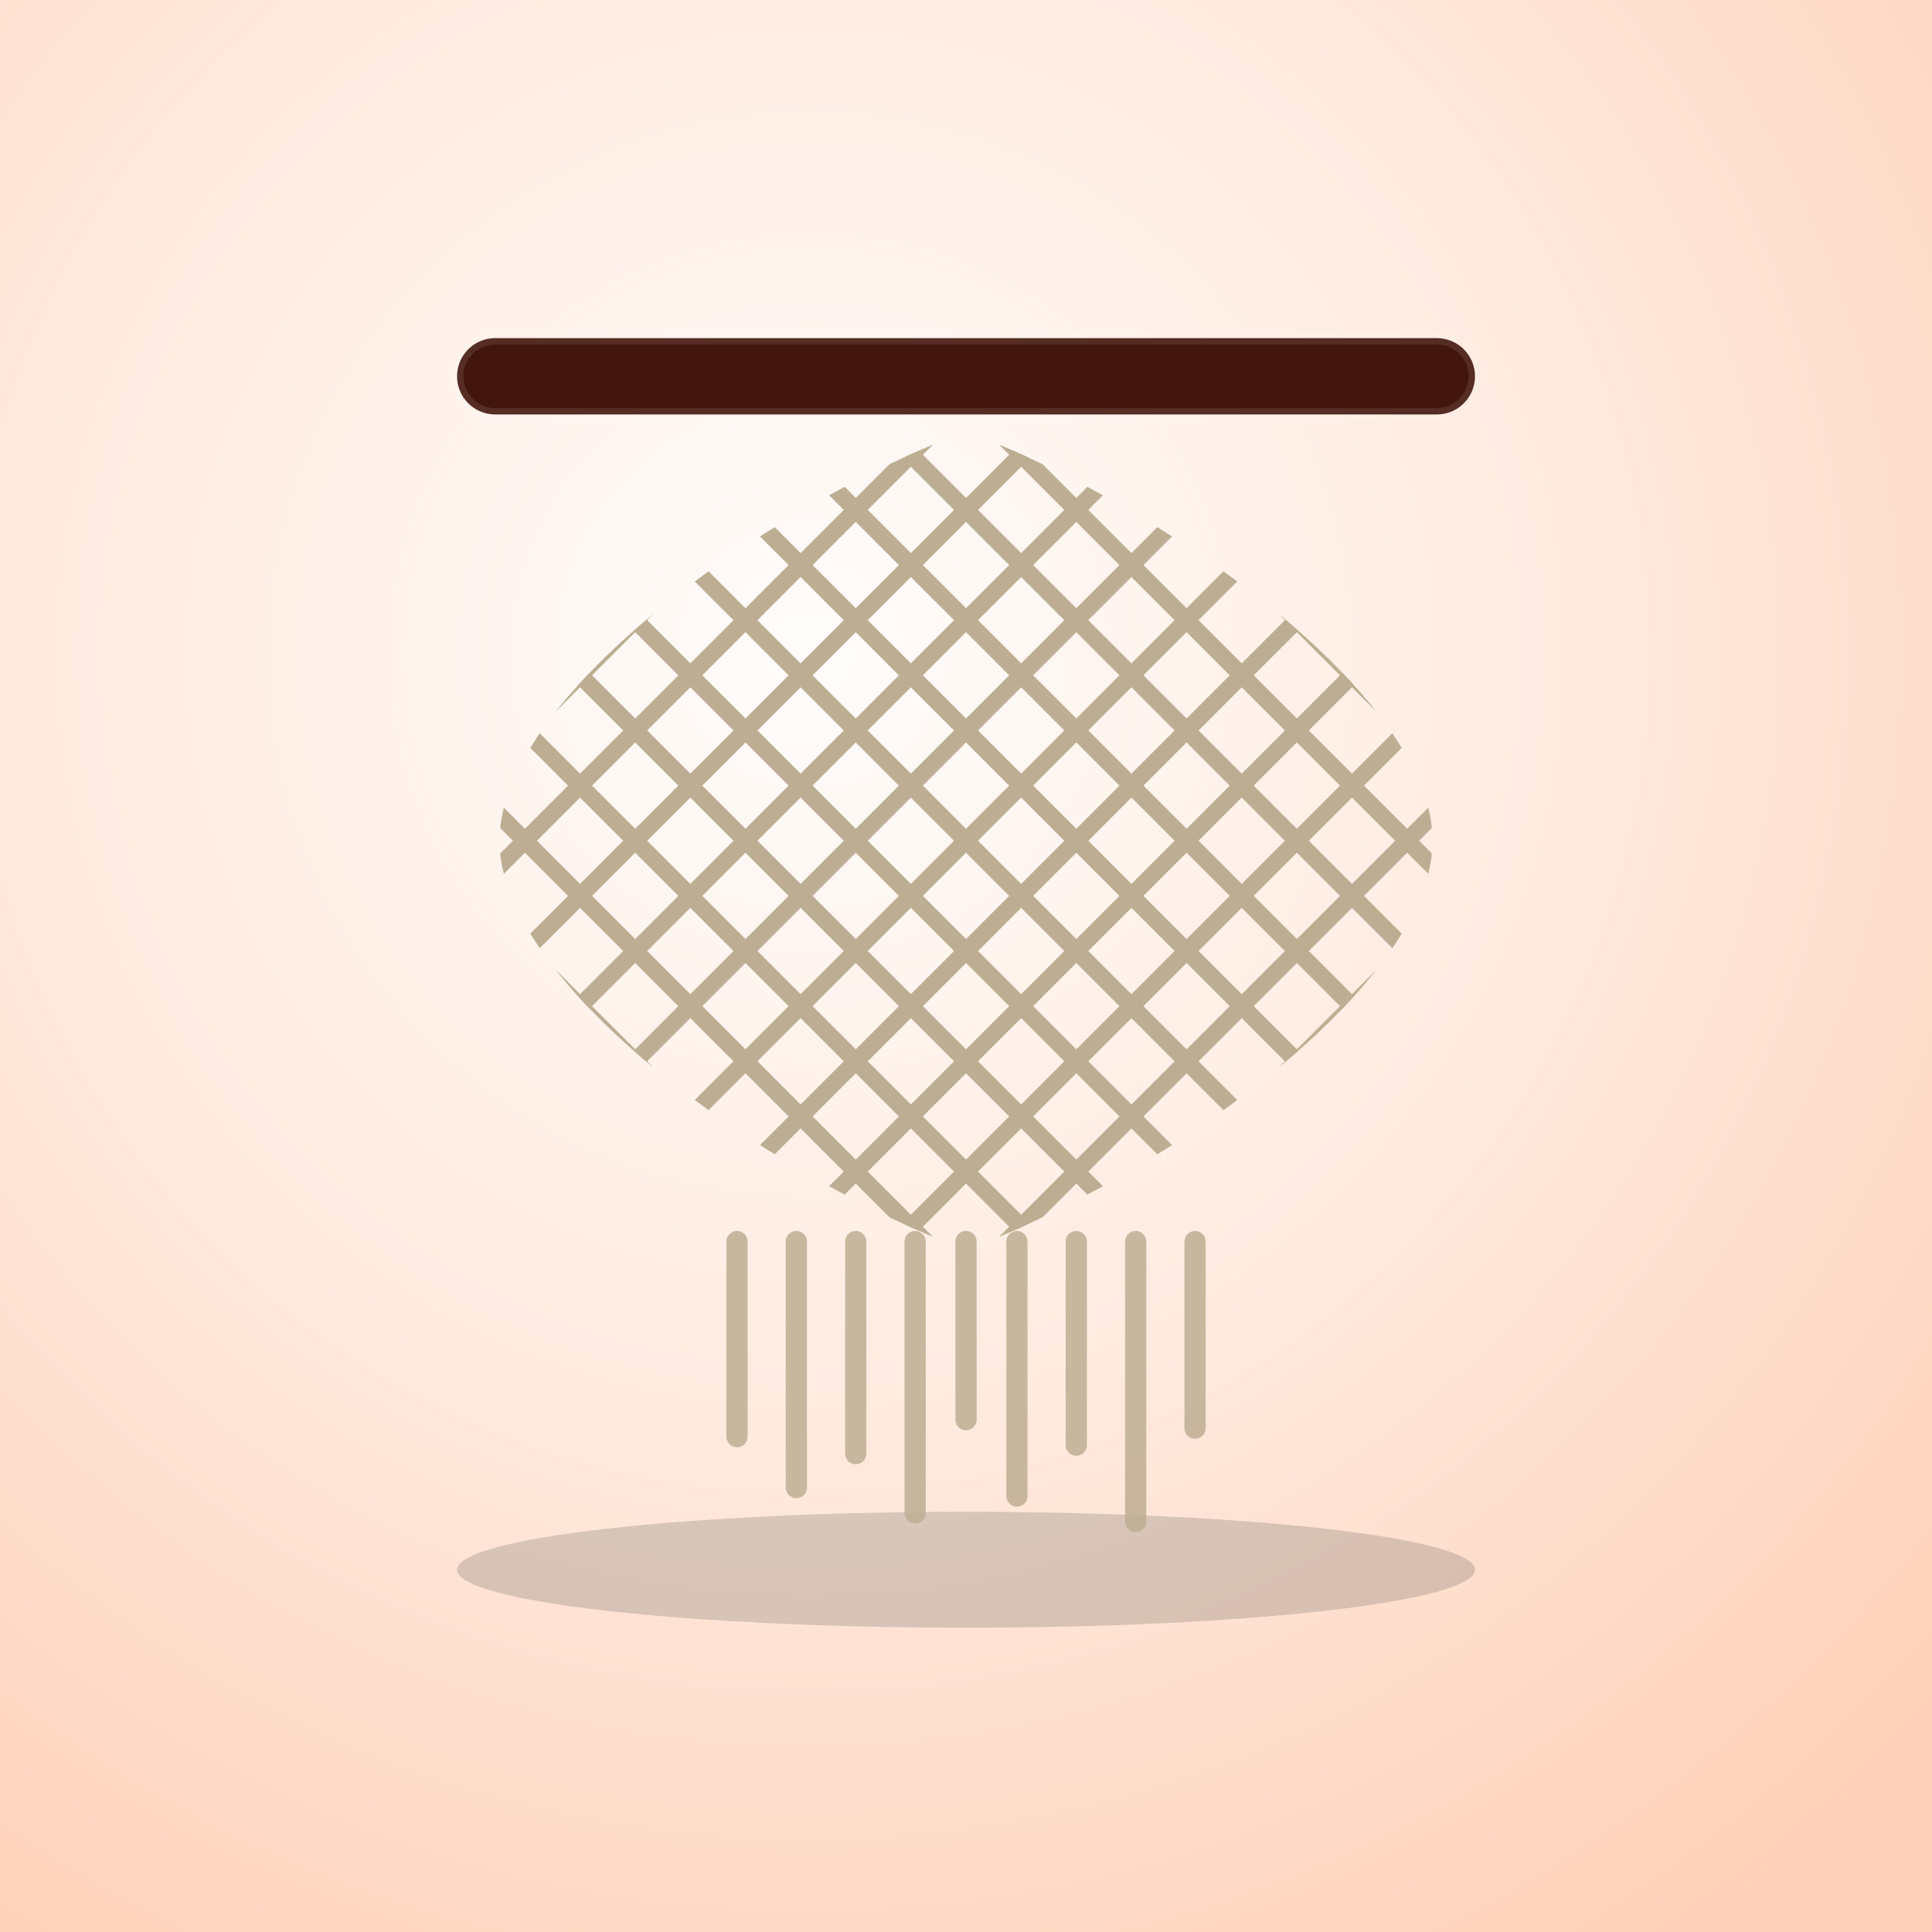
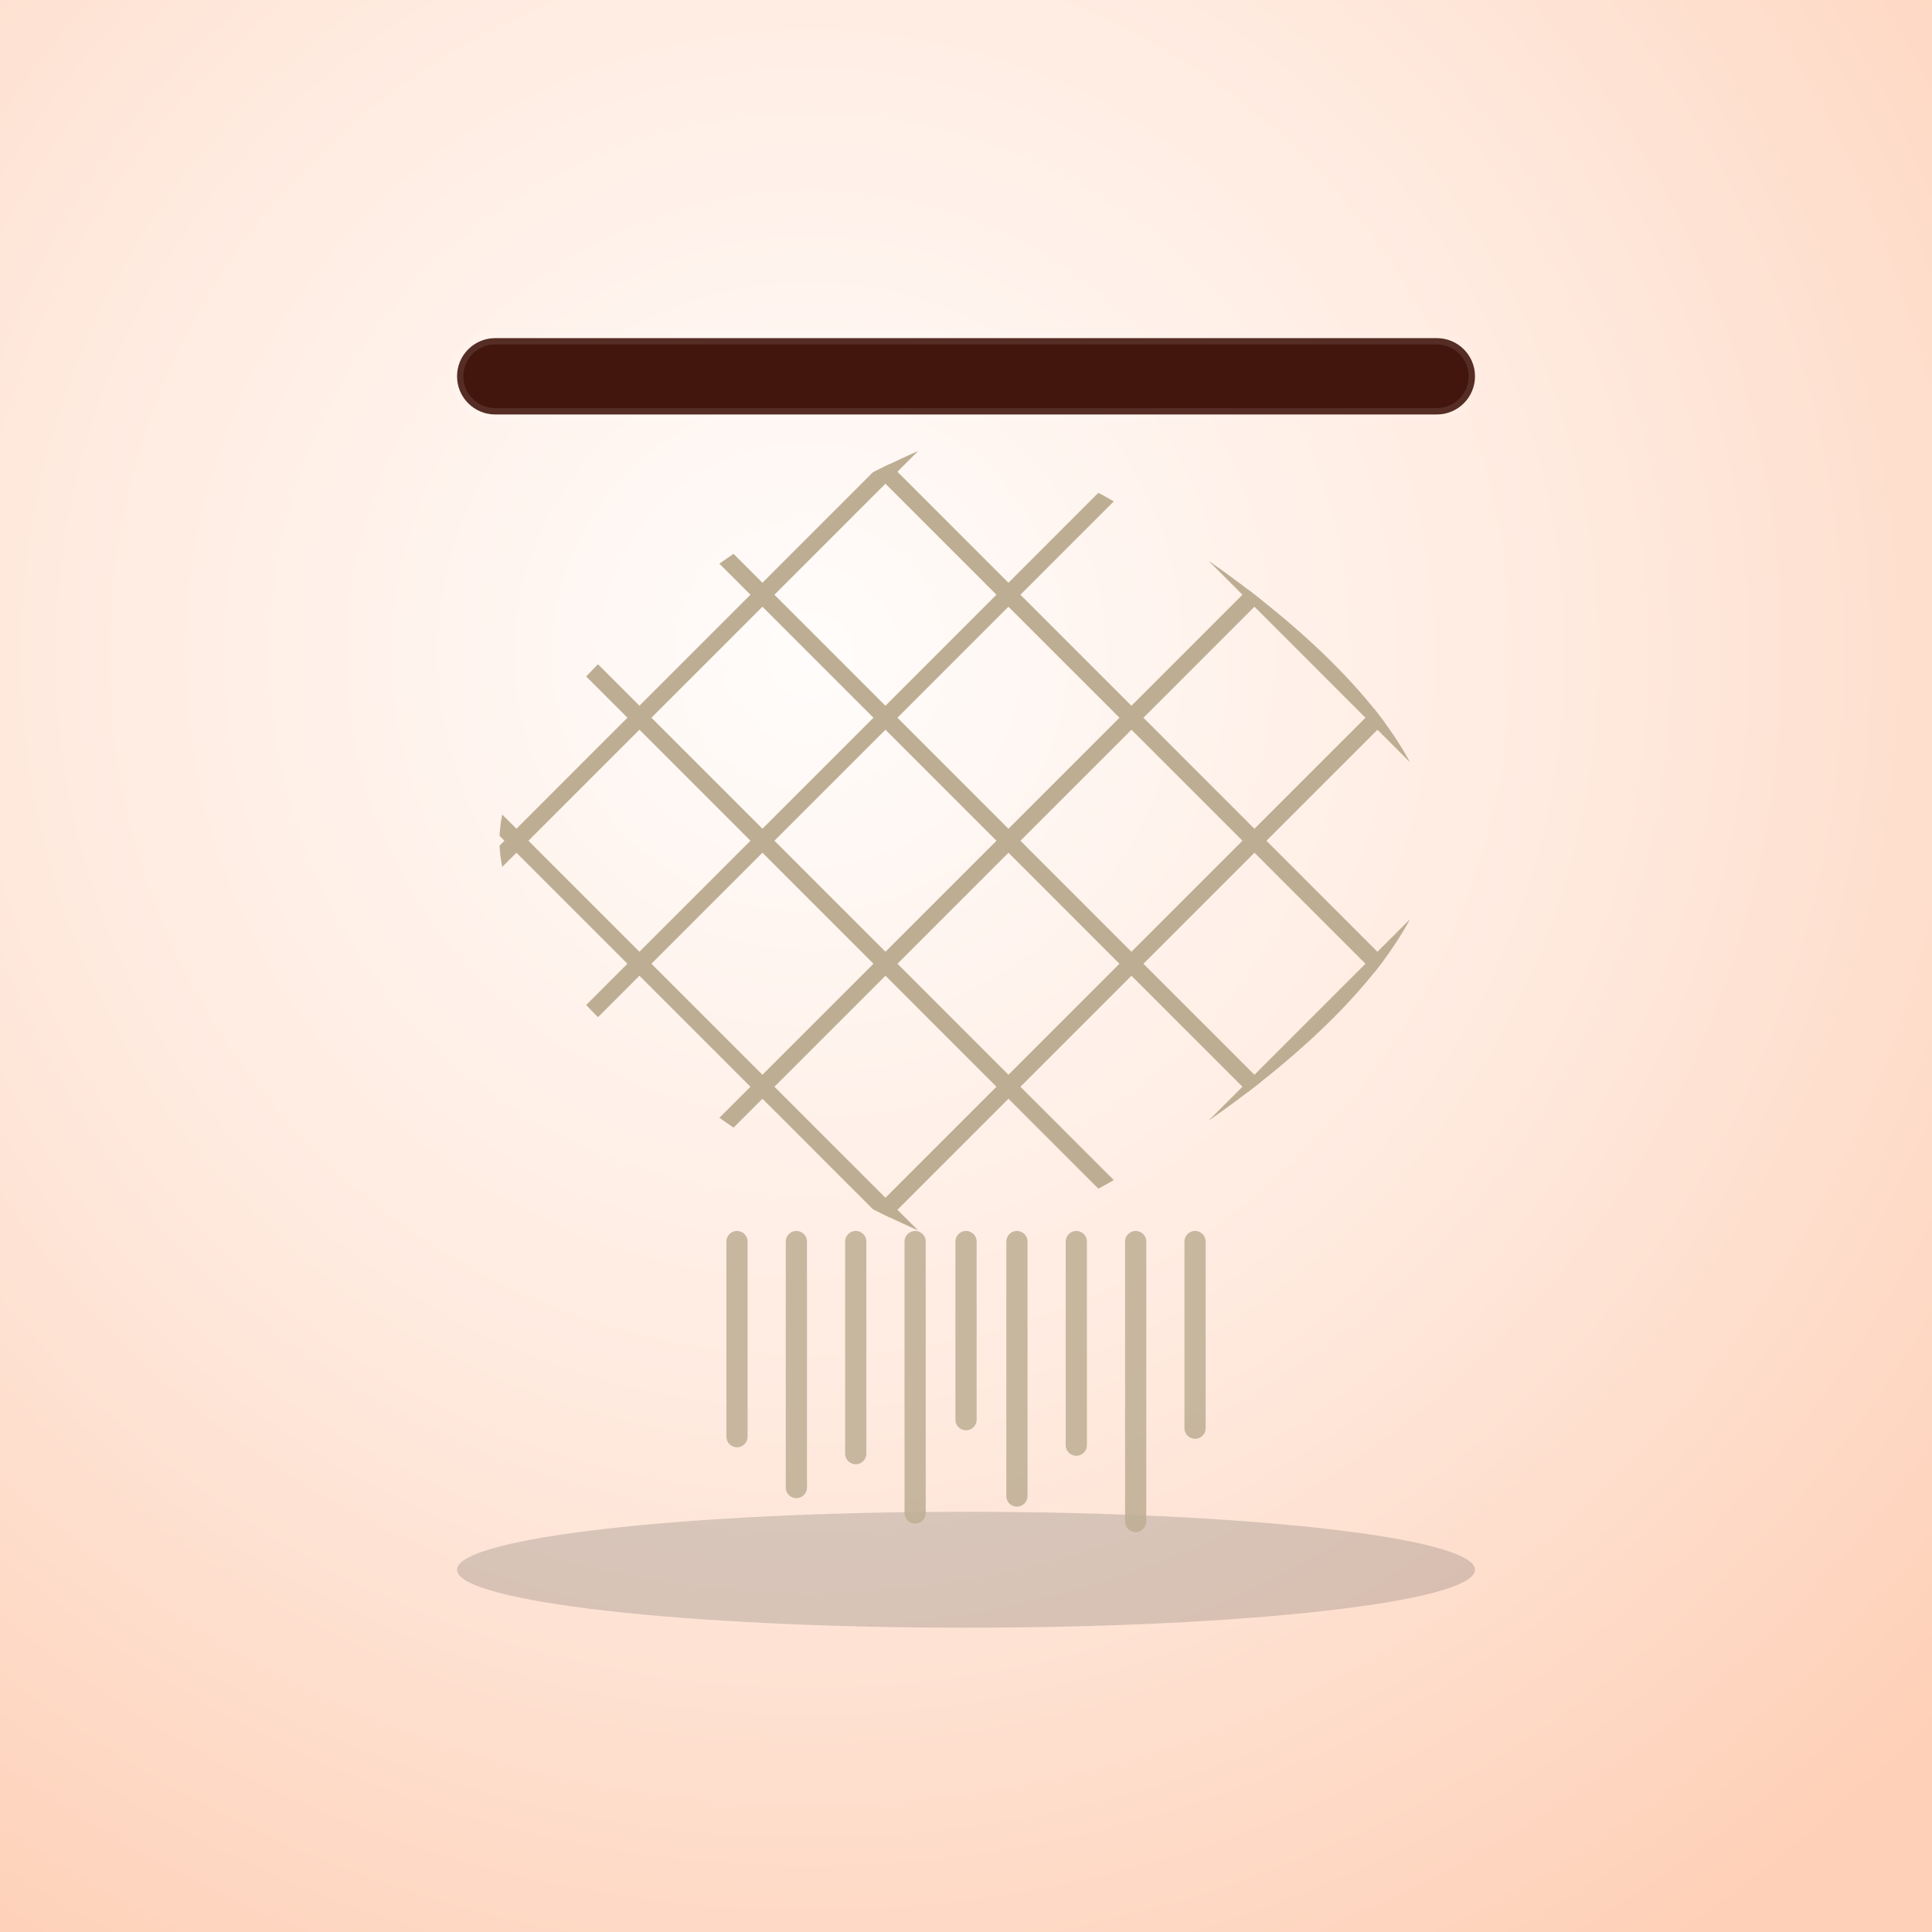
<svg xmlns="http://www.w3.org/2000/svg" viewBox="0 0 800 800" width="800" height="800">
  <defs>
    <radialGradient id="glow111" cx="0.42" cy="0.34" r="0.8">
      <stop offset="0" stop-color="#FFFFFF" stop-opacity="0.95" />
      <stop offset="0.5" stop-color="#FFFFFF" stop-opacity="0.55" />
      <stop offset="1" stop-color="#FFFFFF" stop-opacity="0" />
    </radialGradient>
    <clipPath id="lattice112">
      <path d="M 400 322 C 448 340 510 385 510 418.5 C 510 452 448 497 400 515 C 352 497 290 452 290 418.5 C 290 385 352 340 400 322 Z" />
    </clipPath>
  </defs>
  <rect width="800" height="800" fill="#fed0b7" />
  <rect width="800" height="800" fill="url(#glow111)" />
  <ellipse cx="400" cy="650" rx="210.753" ry="24" fill="#0E1014" opacity="0.16" filter="url(#blur113)" />
  <g transform="translate(-302.51,-386.88) scale(1.7563)">
    <rect x="280" y="300" width="240" height="18" rx="9" fill="#42160c" stroke="#FFFFFF" stroke-width="3" stroke-opacity="0.1" />
    <g clip-path="url(#lattice112)">
-       <line x1="-60" y1="218.5" x2="340" y2="618.5" stroke="#bdae93" stroke-width="4" stroke-linecap="round" />
-       <line x1="-60" y1="618.5" x2="340" y2="218.5" stroke="#bdae93" stroke-width="4" stroke-linecap="round" />
-       <line x1="-34" y1="218.5" x2="366" y2="618.5" stroke="#bdae93" stroke-width="4" stroke-linecap="round" />
-       <line x1="-34" y1="618.5" x2="366" y2="218.5" stroke="#bdae93" stroke-width="4" stroke-linecap="round" />
-       <line x1="-8" y1="218.5" x2="392" y2="618.5" stroke="#bdae93" stroke-width="4" stroke-linecap="round" />
-       <line x1="-8" y1="618.5" x2="392" y2="218.5" stroke="#bdae93" stroke-width="4" stroke-linecap="round" />
-       <line x1="18" y1="218.5" x2="418" y2="618.5" stroke="#bdae93" stroke-width="4" stroke-linecap="round" />
-       <line x1="18" y1="618.5" x2="418" y2="218.5" stroke="#bdae93" stroke-width="4" stroke-linecap="round" />
-       <line x1="44" y1="218.5" x2="444" y2="618.5" stroke="#bdae93" stroke-width="4" stroke-linecap="round" />
-       <line x1="44" y1="618.5" x2="444" y2="218.5" stroke="#bdae93" stroke-width="4" stroke-linecap="round" />
-       <line x1="70" y1="218.5" x2="470" y2="618.5" stroke="#bdae93" stroke-width="4" stroke-linecap="round" />
-       <line x1="70" y1="618.5" x2="470" y2="218.5" stroke="#bdae93" stroke-width="4" stroke-linecap="round" />
-       <line x1="96" y1="218.5" x2="496" y2="618.5" stroke="#bdae93" stroke-width="4" stroke-linecap="round" />
-       <line x1="96" y1="618.5" x2="496" y2="218.5" stroke="#bdae93" stroke-width="4" stroke-linecap="round" />
-       <line x1="122" y1="218.5" x2="522" y2="618.5" stroke="#bdae93" stroke-width="4" stroke-linecap="round" />
-       <line x1="122" y1="618.5" x2="522" y2="218.5" stroke="#bdae93" stroke-width="4" stroke-linecap="round" />
-       <line x1="148" y1="218.5" x2="548" y2="618.5" stroke="#bdae93" stroke-width="4" stroke-linecap="round" />
-       <line x1="148" y1="618.5" x2="548" y2="218.5" stroke="#bdae93" stroke-width="4" stroke-linecap="round" />
-       <line x1="174" y1="218.5" x2="574" y2="618.5" stroke="#bdae93" stroke-width="4" stroke-linecap="round" />
-       <line x1="174" y1="618.5" x2="574" y2="218.5" stroke="#bdae93" stroke-width="4" stroke-linecap="round" />
-       <line x1="200" y1="218.5" x2="600" y2="618.5" stroke="#bdae93" stroke-width="4" stroke-linecap="round" />
-       <line x1="200" y1="618.5" x2="600" y2="218.5" stroke="#bdae93" stroke-width="4" stroke-linecap="round" />
-       <line x1="226" y1="218.5" x2="626" y2="618.5" stroke="#bdae93" stroke-width="4" stroke-linecap="round" />
-       <line x1="226" y1="618.5" x2="626" y2="218.5" stroke="#bdae93" stroke-width="4" stroke-linecap="round" />
-       <line x1="252" y1="218.5" x2="652" y2="618.5" stroke="#bdae93" stroke-width="4" stroke-linecap="round" />
-       <line x1="252" y1="618.5" x2="652" y2="218.5" stroke="#bdae93" stroke-width="4" stroke-linecap="round" />
-       <line x1="278" y1="218.5" x2="678" y2="618.5" stroke="#bdae93" stroke-width="4" stroke-linecap="round" />
-       <line x1="278" y1="618.5" x2="678" y2="218.5" stroke="#bdae93" stroke-width="4" stroke-linecap="round" />
-       <line x1="304" y1="218.5" x2="704" y2="618.5" stroke="#bdae93" stroke-width="4" stroke-linecap="round" />
-       <line x1="304" y1="618.5" x2="704" y2="218.5" stroke="#bdae93" stroke-width="4" stroke-linecap="round" />
-       <line x1="330" y1="218.5" x2="730" y2="618.5" stroke="#bdae93" stroke-width="4" stroke-linecap="round" />
-       <line x1="330" y1="618.5" x2="730" y2="218.5" stroke="#bdae93" stroke-width="4" stroke-linecap="round" />
-       <line x1="356" y1="218.5" x2="756" y2="618.5" stroke="#bdae93" stroke-width="4" stroke-linecap="round" />
-       <line x1="356" y1="618.5" x2="756" y2="218.5" stroke="#bdae93" stroke-width="4" stroke-linecap="round" />
-       <line x1="382" y1="218.5" x2="782" y2="618.5" stroke="#bdae93" stroke-width="4" stroke-linecap="round" />
-       <line x1="382" y1="618.5" x2="782" y2="218.5" stroke="#bdae93" stroke-width="4" stroke-linecap="round" />
-       <line x1="408" y1="218.5" x2="808" y2="618.5" stroke="#bdae93" stroke-width="4" stroke-linecap="round" />
-       <line x1="408" y1="618.5" x2="808" y2="218.5" stroke="#bdae93" stroke-width="4" stroke-linecap="round" />
-       <line x1="434" y1="218.5" x2="834" y2="618.5" stroke="#bdae93" stroke-width="4" stroke-linecap="round" />
-       <line x1="434" y1="618.5" x2="834" y2="218.5" stroke="#bdae93" stroke-width="4" stroke-linecap="round" />
-       <line x1="460" y1="218.5" x2="860" y2="618.5" stroke="#bdae93" stroke-width="4" stroke-linecap="round" />
-       <line x1="460" y1="618.5" x2="860" y2="218.5" stroke="#bdae93" stroke-width="4" stroke-linecap="round" />
+       <line x1="-80" y1="218.5" x2="320" y2="618.5" stroke="#bdae93" stroke-width="4" stroke-linecap="round" />
+       <line x1="-80" y1="618.5" x2="320" y2="218.5" stroke="#bdae93" stroke-width="4" stroke-linecap="round" />
+       <line x1="-22" y1="218.5" x2="378" y2="618.5" stroke="#bdae93" stroke-width="4" stroke-linecap="round" />
+       <line x1="-22" y1="618.5" x2="378" y2="218.5" stroke="#bdae93" stroke-width="4" stroke-linecap="round" />
+       <line x1="36" y1="218.5" x2="436" y2="618.5" stroke="#bdae93" stroke-width="4" stroke-linecap="round" />
+       <line x1="36" y1="618.5" x2="436" y2="218.5" stroke="#bdae93" stroke-width="4" stroke-linecap="round" />
+       <line x1="94" y1="218.5" x2="494" y2="618.5" stroke="#bdae93" stroke-width="4" stroke-linecap="round" />
+       <line x1="94" y1="618.5" x2="494" y2="218.5" stroke="#bdae93" stroke-width="4" stroke-linecap="round" />
+       <line x1="152" y1="218.5" x2="552" y2="618.5" stroke="#bdae93" stroke-width="4" stroke-linecap="round" />
+       <line x1="152" y1="618.5" x2="552" y2="218.5" stroke="#bdae93" stroke-width="4" stroke-linecap="round" />
+       <line x1="210" y1="218.5" x2="610" y2="618.5" stroke="#bdae93" stroke-width="4" stroke-linecap="round" />
+       <line x1="210" y1="618.5" x2="610" y2="218.5" stroke="#bdae93" stroke-width="4" stroke-linecap="round" />
+       <line x1="268" y1="218.5" x2="668" y2="618.5" stroke="#bdae93" stroke-width="4" stroke-linecap="round" />
+       <line x1="268" y1="618.5" x2="668" y2="218.5" stroke="#bdae93" stroke-width="4" stroke-linecap="round" />
+       <line x1="326" y1="218.5" x2="726" y2="618.5" stroke="#bdae93" stroke-width="4" stroke-linecap="round" />
+       <line x1="326" y1="618.5" x2="726" y2="218.5" stroke="#bdae93" stroke-width="4" stroke-linecap="round" />
+       <line x1="384" y1="218.5" x2="784" y2="618.5" stroke="#bdae93" stroke-width="4" stroke-linecap="round" />
+       <line x1="384" y1="618.5" x2="784" y2="218.5" stroke="#bdae93" stroke-width="4" stroke-linecap="round" />
+       <line x1="442" y1="218.5" x2="842" y2="618.5" stroke="#bdae93" stroke-width="4" stroke-linecap="round" />
+       <line x1="442" y1="618.5" x2="842" y2="218.5" stroke="#bdae93" stroke-width="4" stroke-linecap="round" />
    </g>
    <line x1="346" y1="513" x2="346" y2="559" stroke="#bdae93" stroke-width="5" stroke-opacity="0.85" stroke-linecap="round" />
    <line x1="360" y1="513" x2="360" y2="571" stroke="#bdae93" stroke-width="5" stroke-opacity="0.85" stroke-linecap="round" />
    <line x1="374" y1="513" x2="374" y2="563" stroke="#bdae93" stroke-width="5" stroke-opacity="0.85" stroke-linecap="round" />
    <line x1="388" y1="513" x2="388" y2="577" stroke="#bdae93" stroke-width="5" stroke-opacity="0.85" stroke-linecap="round" />
    <line x1="400" y1="513" x2="400" y2="555" stroke="#bdae93" stroke-width="5" stroke-opacity="0.85" stroke-linecap="round" />
    <line x1="412" y1="513" x2="412" y2="573" stroke="#bdae93" stroke-width="5" stroke-opacity="0.85" stroke-linecap="round" />
    <line x1="426" y1="513" x2="426" y2="561" stroke="#bdae93" stroke-width="5" stroke-opacity="0.85" stroke-linecap="round" />
    <line x1="440" y1="513" x2="440" y2="579" stroke="#bdae93" stroke-width="5" stroke-opacity="0.85" stroke-linecap="round" />
    <line x1="454" y1="513" x2="454" y2="557" stroke="#bdae93" stroke-width="5" stroke-opacity="0.85" stroke-linecap="round" />
  </g>
</svg>
